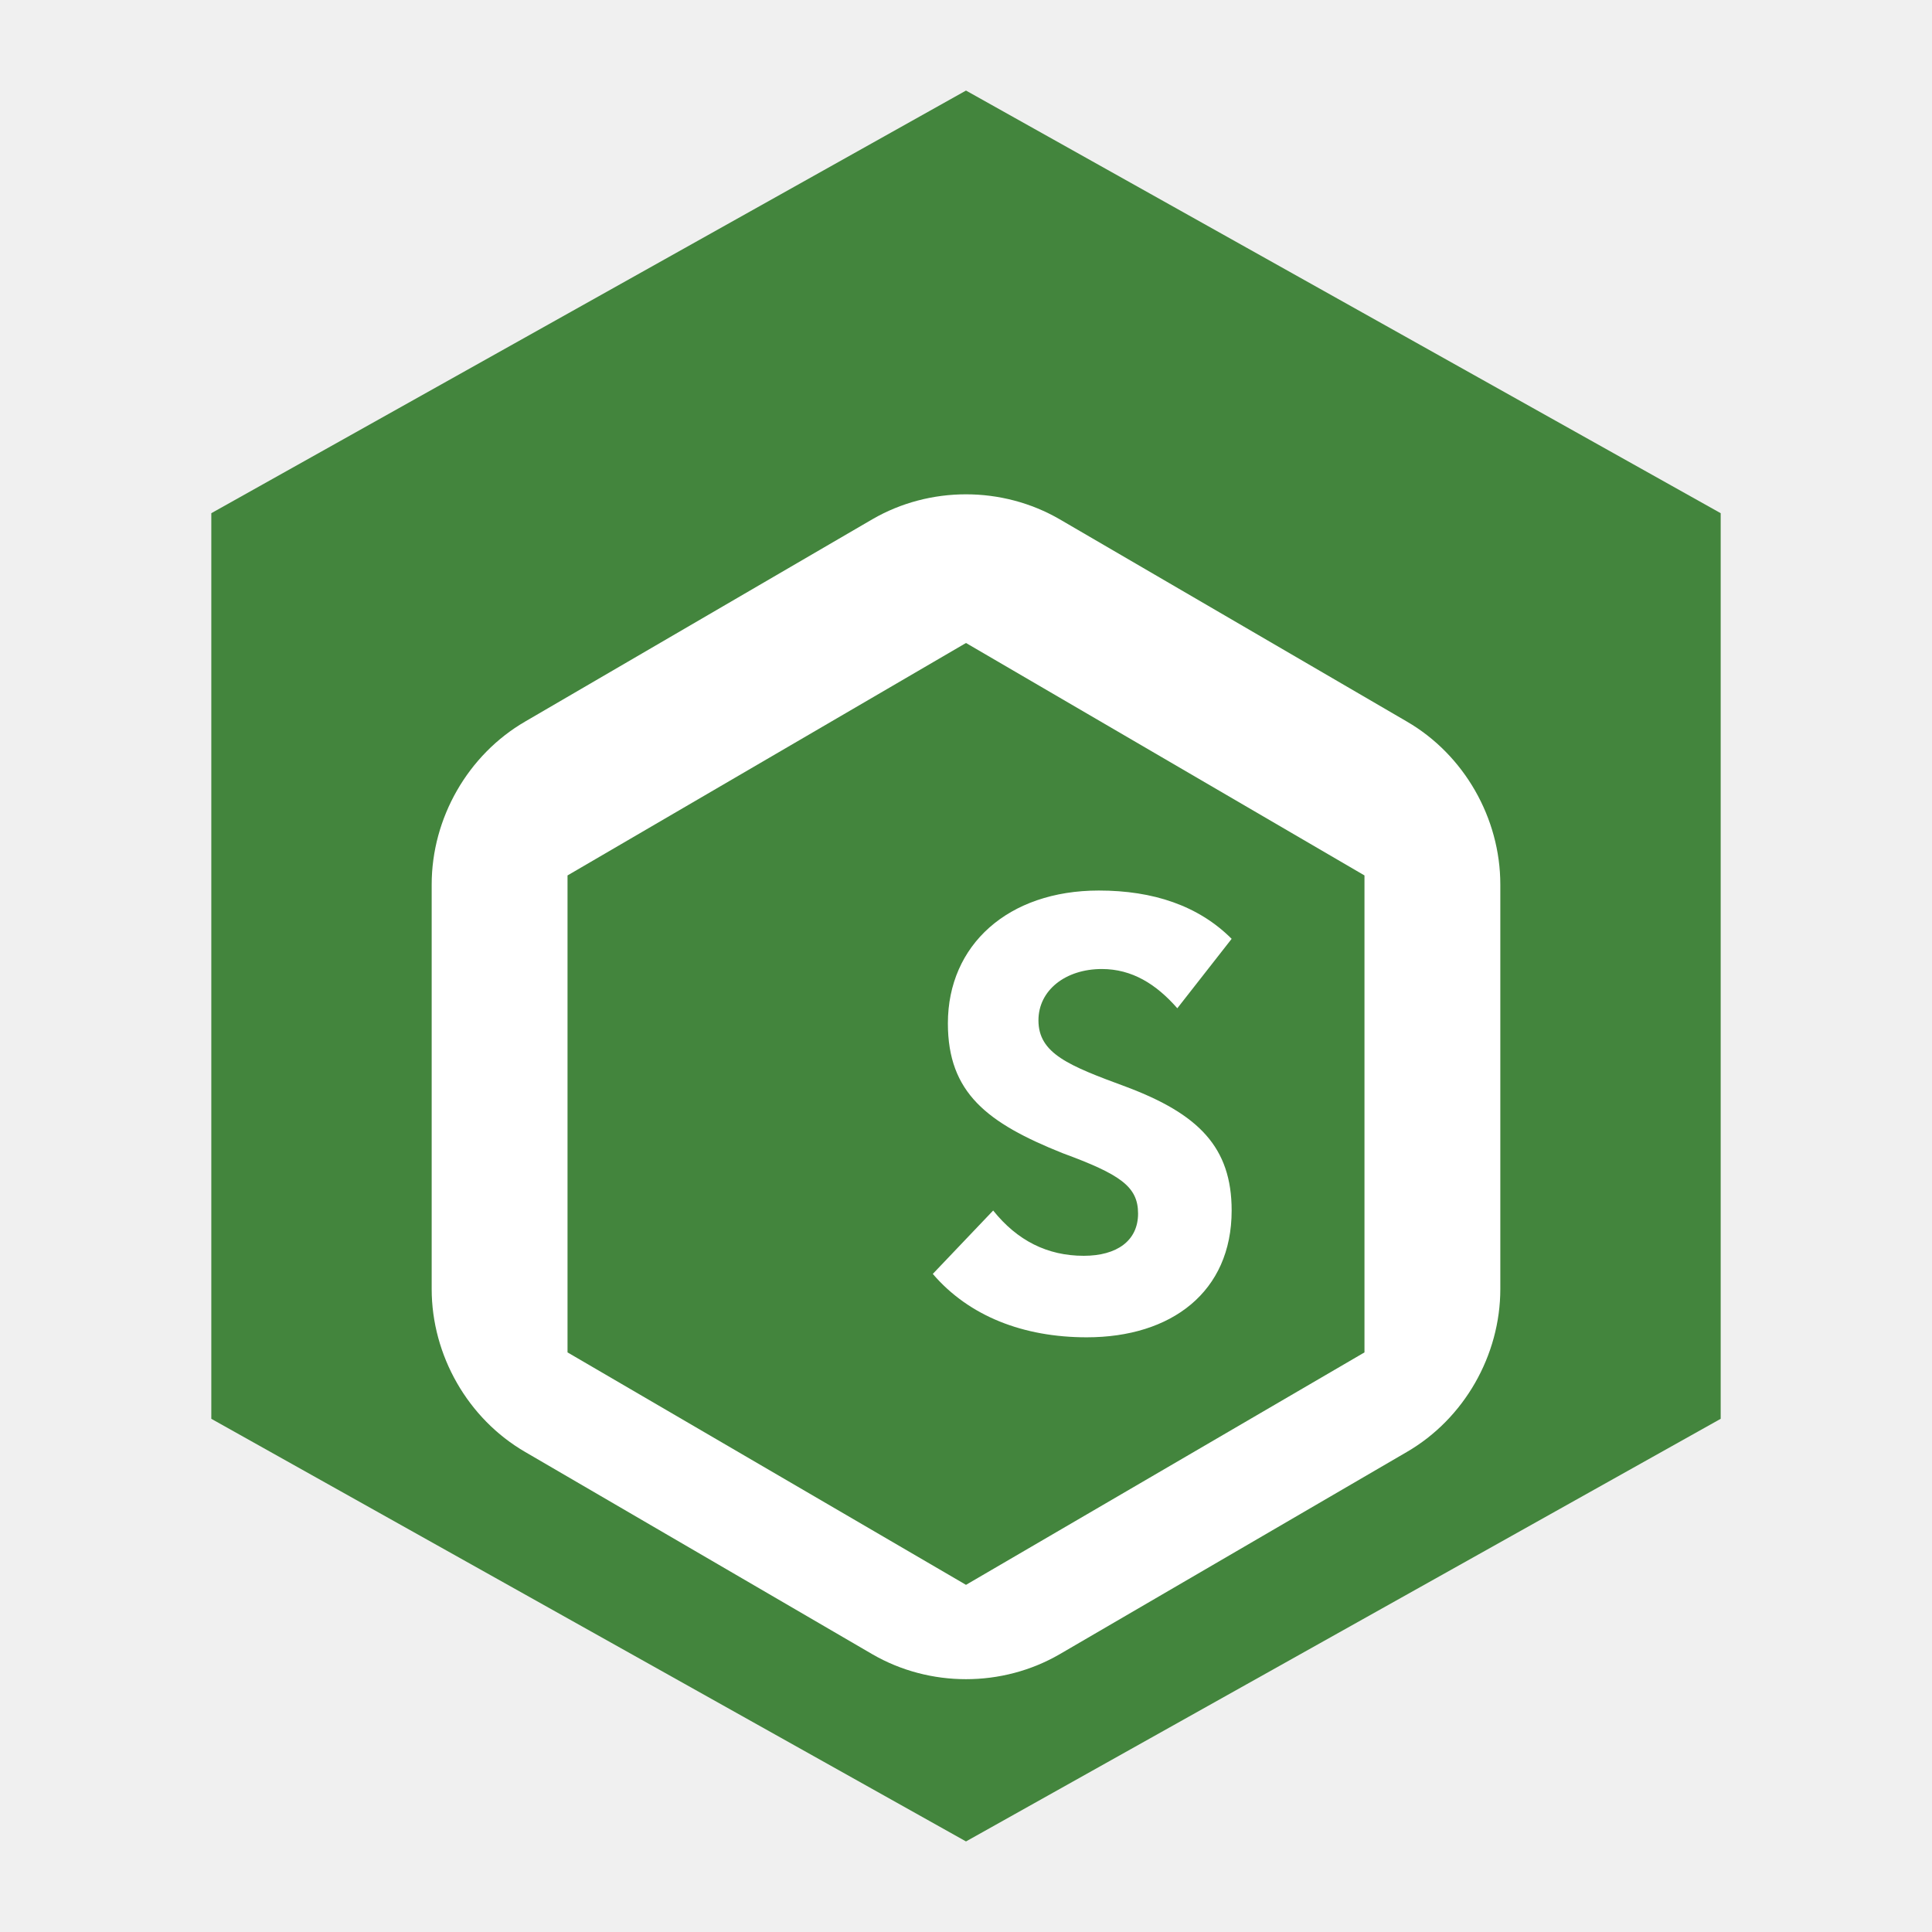
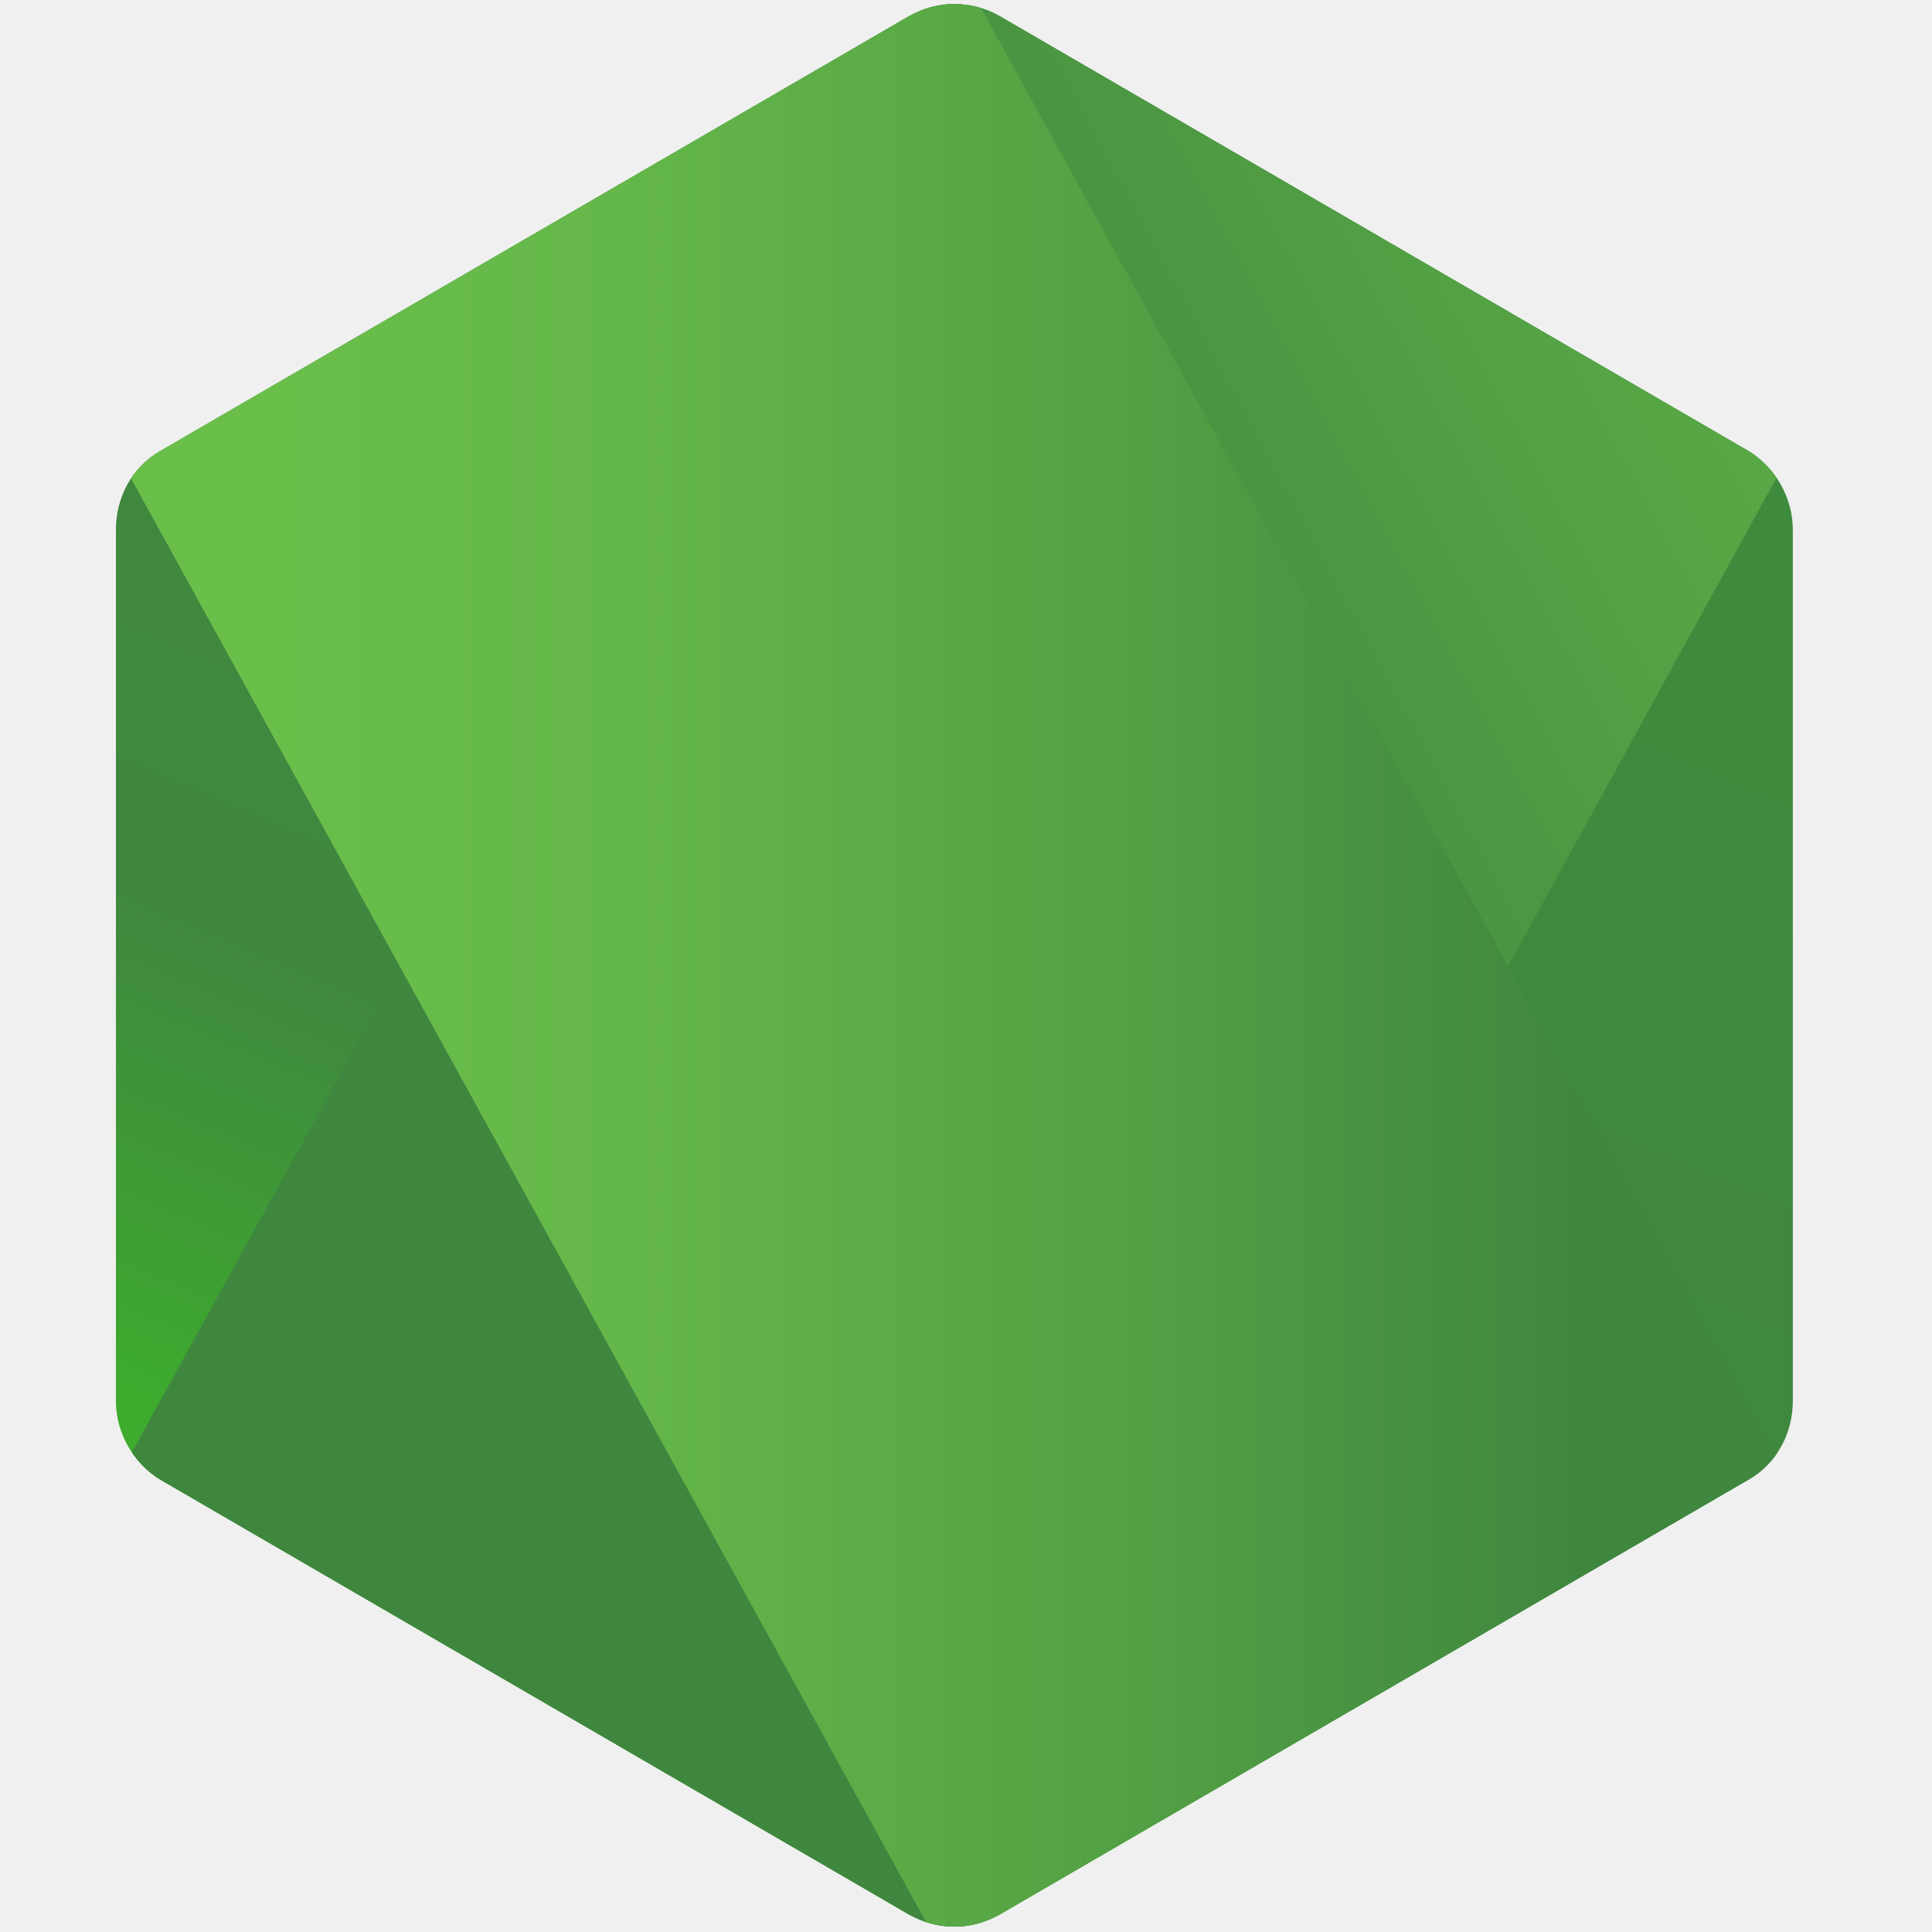
- <svg xmlns="http://www.w3.org/2000/svg" viewBox="0 0 64 64" role="img">
-   <path fill="#43853d" d="M32 3 57 17v30L32 61 7 47V17z" />
-   <path fill="#fff" d="M28.9 17.2c1.9-1.1 4.3-1.1 6.2 0l11.5 6.7c1.9 1.1 3.1 3.2 3.1 5.4v13.4c0 2.2-1.2 4.3-3.1 5.4l-11.5 6.7c-1.9 1.1-4.3 1.1-6.2 0l-11.5-6.7c-1.9-1.1-3.1-3.2-3.1-5.4V29.3c0-2.2 1.2-4.3 3.1-5.4z" />
-   <path fill="#43853d" d="M32 21.3 18.8 29v15.8L32 52.5l13.2-7.7V29z" />
-   <path fill="#fff" d="M36.5 32.1c-1.2 0-2.1.7-2.1 1.7 0 1.1 1 1.5 2.9 2.2 2.4.9 3.5 2 3.5 4.1 0 2.7-2 4.2-4.8 4.2-2.1 0-3.9-.7-5.1-2.1l2-2.1c.8 1 1.8 1.5 3 1.5 1.1 0 1.8-.5 1.8-1.4 0-.9-.6-1.3-2.5-2-2.5-1-3.8-2-3.8-4.3 0-2.6 2-4.4 5-4.4 1.8 0 3.3.5 4.4 1.6l-1.8 2.3c-.7-.8-1.5-1.3-2.5-1.3z" />
+ <svg xmlns="http://www.w3.org/2000/svg" width="200" height="200" viewBox="0 0 44 50">
+   <defs>
+     <clipPath id="hexClip">
+       <path d="M22.872 0.417C22.136 0 21.262 0 20.525 0.417L1.151 11.669C0.414 12.086 0 12.873 0 13.707V36.258C0 37.092 0.46 37.879 1.151 38.296L20.525 49.549C21.262 49.965 22.136 49.965 22.872 49.549L42.247 38.296C42.984 37.879 43.398 37.092 43.398 36.258V13.707C43.398 12.873 42.938 12.086 42.247 11.669L22.872 0.417Z" />
+     </clipPath>
+     <linearGradient id="main" x1="30.33" y1="8.56" x2="14.9" y2="44.7" gradientUnits="userSpaceOnUse">
+       <stop stop-color="#3F8B3D" />
+       <stop offset="0.64" stop-color="#3F873F" />
+       <stop offset="0.93" stop-color="#3DA92E" />
+       <stop offset="1" stop-color="#3DAE2B" />
+     </linearGradient>
+     <linearGradient id="r1" x1="18.8" y1="26.8" x2="68" y2="0.4" gradientUnits="userSpaceOnUse">
+       <stop offset="0.14" stop-color="#3F873F" />
+       <stop offset="0.4" stop-color="#52A044" />
+       <stop offset="0.71" stop-color="#64B749" />
+       <stop offset="0.91" stop-color="#6ABF4B" />
+     </linearGradient>
+     <linearGradient id="r2" x1="0.25" y1="24.5" x2="44" y2="24.5" gradientUnits="userSpaceOnUse">
+       <stop offset="0.09" stop-color="#6ABF4B" />
+       <stop offset="0.29" stop-color="#64B749" />
+       <stop offset="0.6" stop-color="#52A044" />
+       <stop offset="0.86" stop-color="#3F873F" />
+     </linearGradient>
+   </defs>
+   <path fill="url(#main)" d="M22.872 0.417C22.136 0 21.262 0 20.525 0.417L1.151 11.669C0.414 12.086 0 12.873 0 13.707V36.258C0 37.092 0.46 37.879 1.151 38.296L20.525 49.549C21.262 49.965 22.136 49.965 22.872 49.549L42.247 38.296C42.984 37.879 43.398 37.092 43.398 36.258V13.707C43.398 12.873 42.938 12.086 42.247 11.669L22.872 0.417Z" />
+   <polygon fill="url(#r1)" clip-path="url(#hexClip)" points="21.699,-1.047 43.205,11.948 21.699,51.073 0.153,38.055" />
+   <polygon fill="url(#r2)" clip-path="url(#hexClip)" points="21.699,-1.047 0.153,11.948 21.699,51.073 43.205,38.055" />
</svg>
